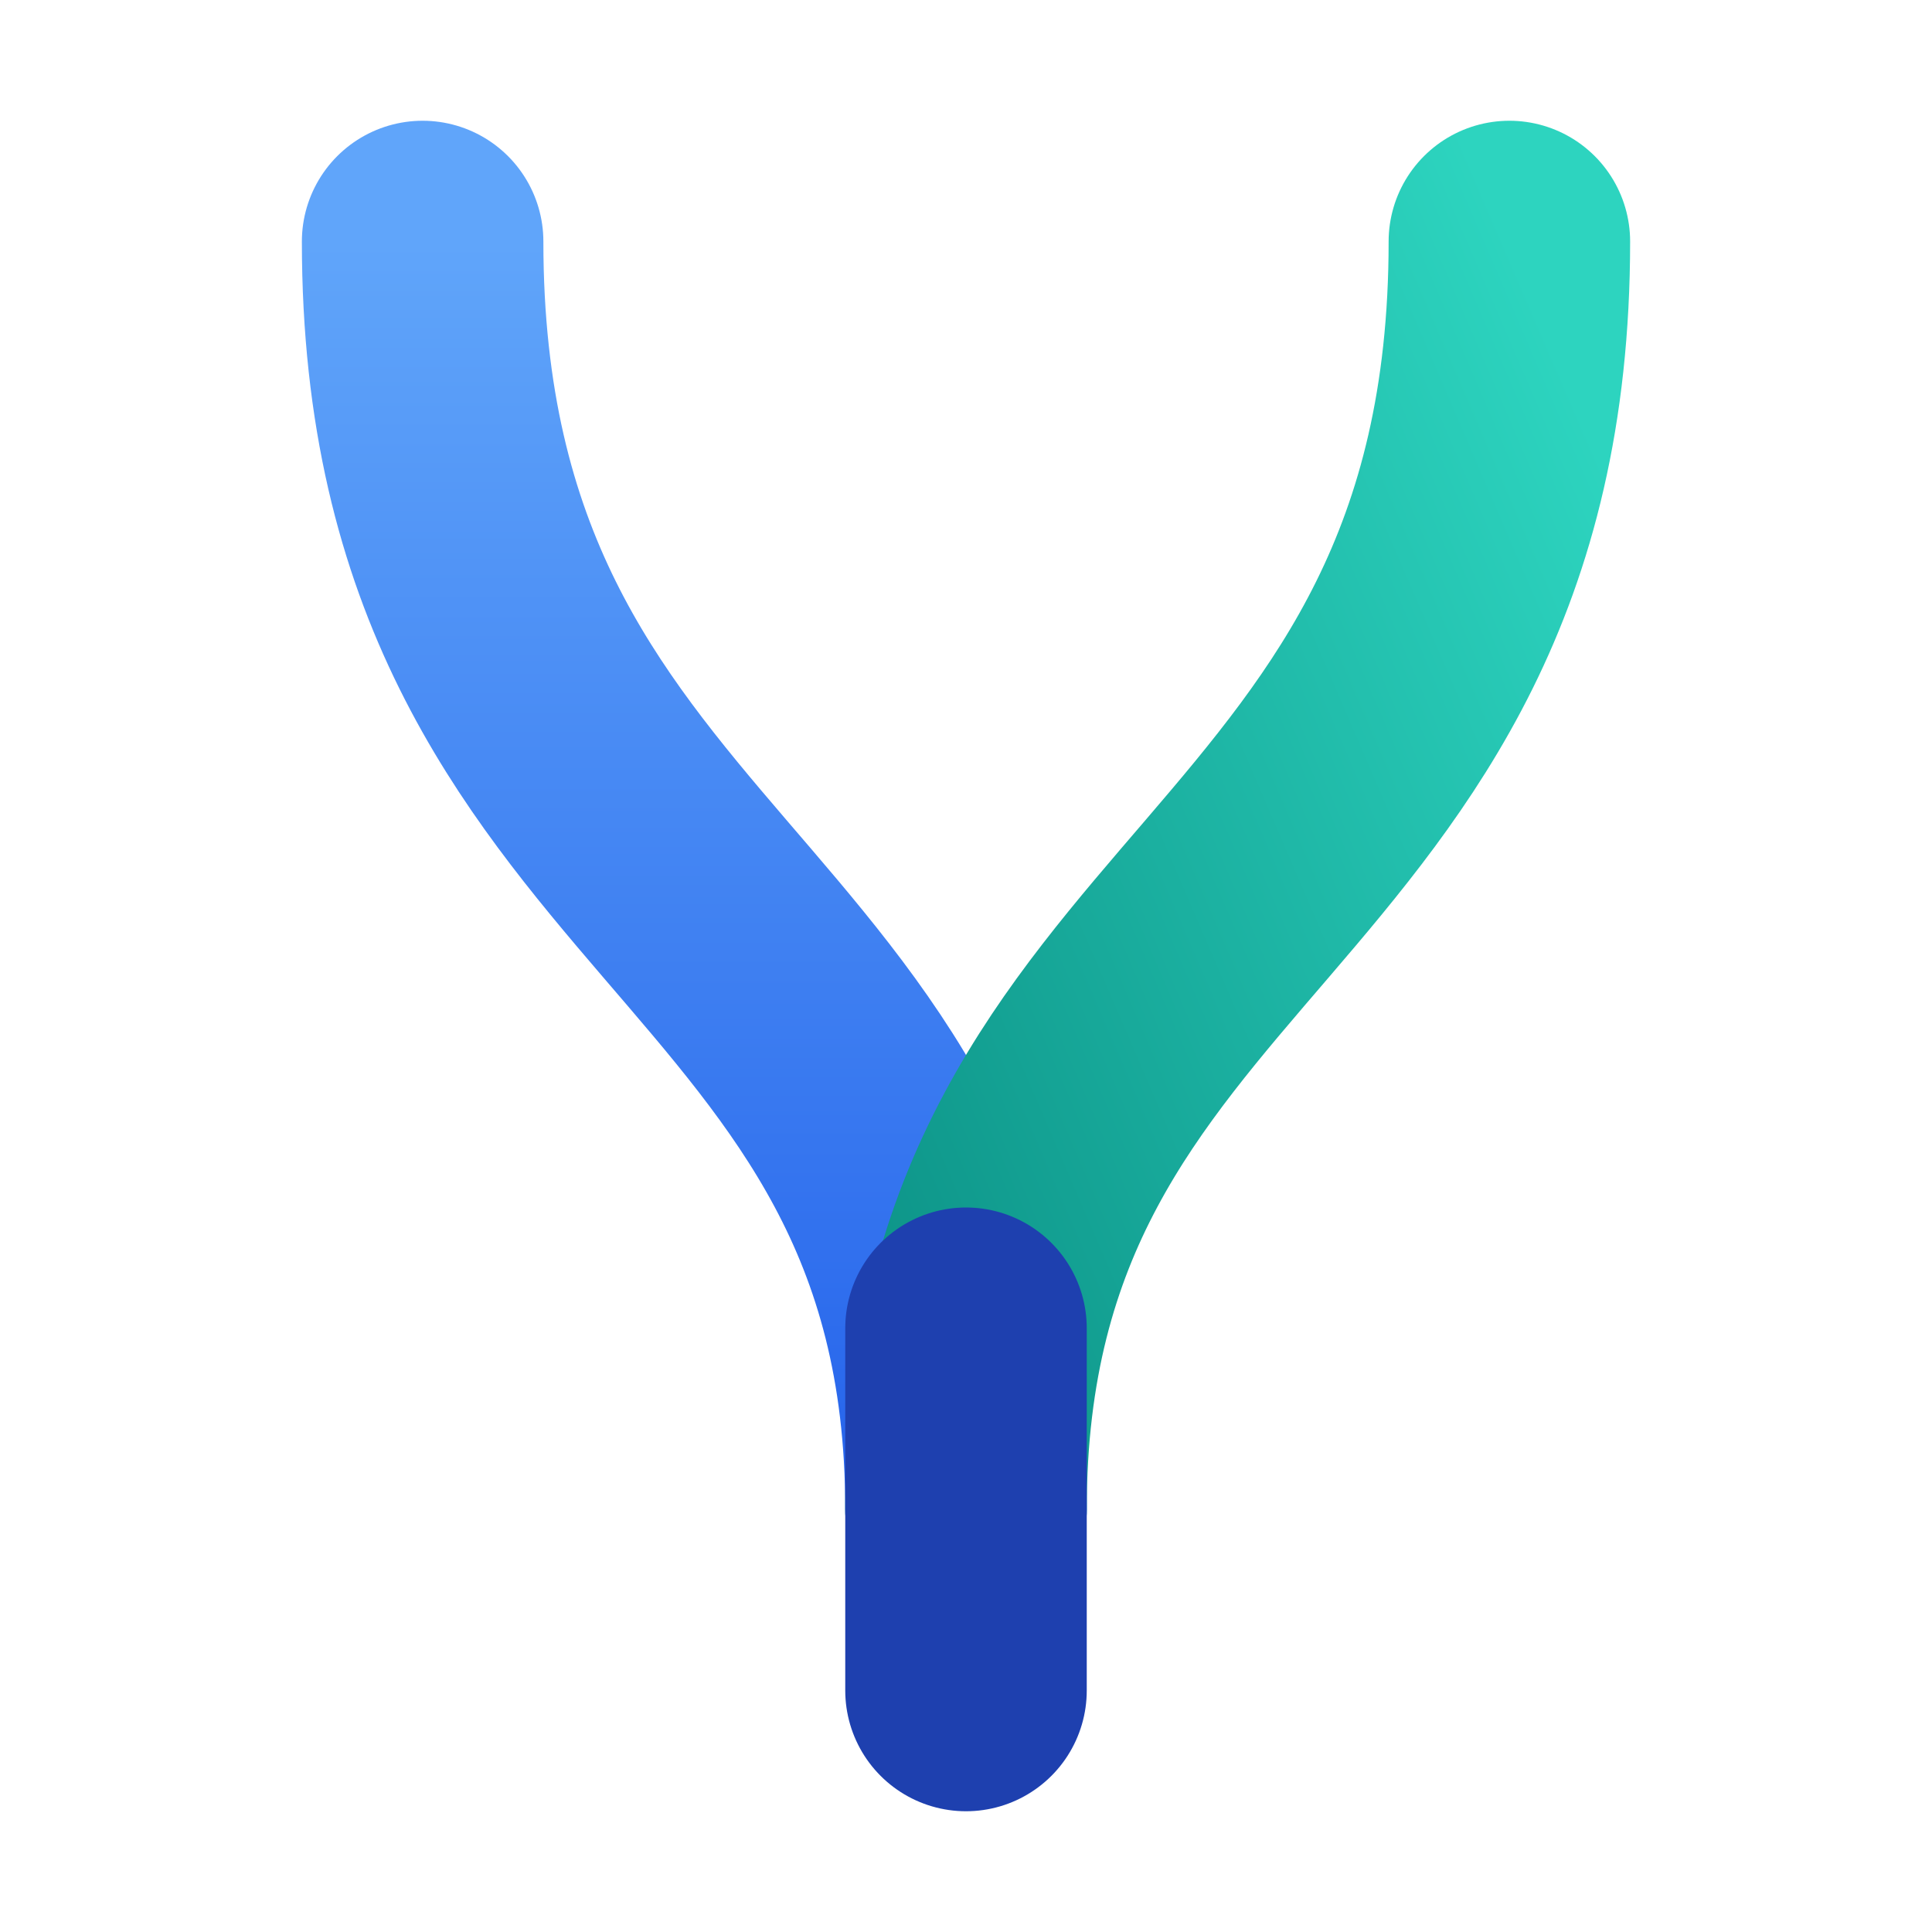
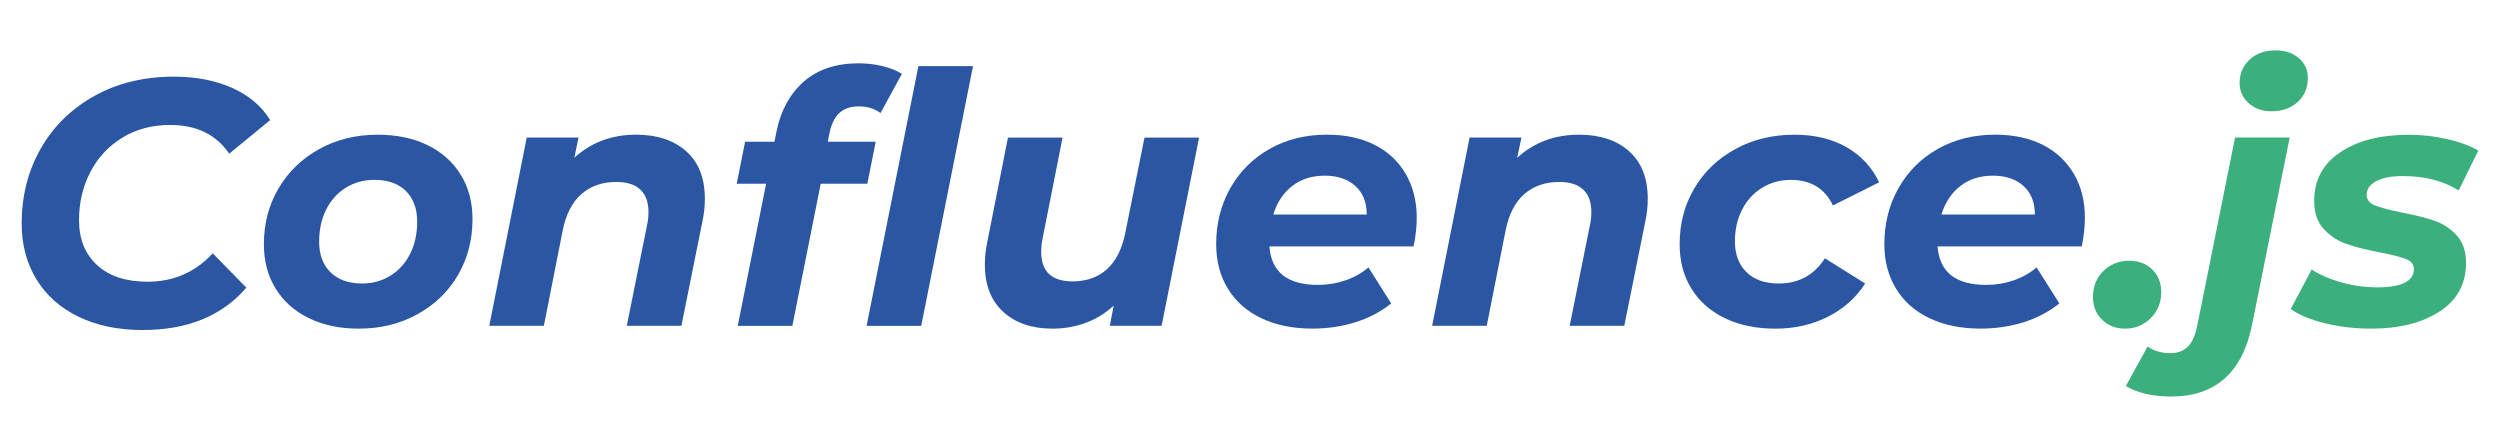
- <svg xmlns="http://www.w3.org/2000/svg" viewBox="0 0 64 64" width="64" height="64" role="img" aria-label="confluence.js">
-   <defs>
-     <linearGradient id="cfjs-a" x1="0" y1="0" x2="0" y2="1">
-       <stop offset="0%" stop-color="#60a5fa" />
-       <stop offset="100%" stop-color="#2563eb" />
-     </linearGradient>
-     <linearGradient id="cfjs-b" x1="1" y1="0" x2="0" y2="1">
-       <stop offset="0%" stop-color="#2dd4bf" />
-       <stop offset="100%" stop-color="#0d9488" />
-     </linearGradient>
-   </defs>
-   <path d="M14 8 C14 30 32 30 32 50" fill="none" stroke="url(#cfjs-a)" stroke-width="8" stroke-linecap="round" />
-   <path d="M50 8 C50 30 32 30 32 50" fill="none" stroke="url(#cfjs-b)" stroke-width="8" stroke-linecap="round" />
-   <path d="M32 44 L32 56" fill="none" stroke="#1e40af" stroke-width="8" stroke-linecap="round" />
+ <svg xmlns="http://www.w3.org/2000/svg" version="1.0" x="0px" y="0px" viewBox="0 0 700 121.94" style="enable-background:new 0 0 700 121.94;" xml:space="preserve">
+   <style type="text/css">
+ 	.st0{fill:#2A56A3;}
+ 	.st1{fill:#3BB07D;}
+ </style>
+   <g>
+     <path class="st0" d="M22,88.69c-5.13-2.48-9.06-5.98-11.81-10.49c-2.74-4.51-4.12-9.7-4.12-15.58c0-7.77,1.78-14.78,5.34-21.02   c3.56-6.24,8.58-11.15,15.04-14.75c6.47-3.59,13.88-5.39,22.25-5.39c6.14,0,11.56,1.05,16.27,3.14c4.7,2.09,8.26,5.1,10.68,9.02   l-11.47,9.41c-3.66-5.36-9.18-8.04-16.56-8.04c-5.03,0-9.47,1.18-13.33,3.53c-3.86,2.35-6.84,5.55-8.97,9.6   c-2.12,4.05-3.19,8.56-3.19,13.52c0,5.29,1.68,9.49,5.05,12.59c3.36,3.1,8.08,4.65,14.16,4.65c7.25,0,13.33-2.65,18.23-7.94   l9.41,9.6c-6.8,7.91-16.46,11.86-29.01,11.86C33.12,92.41,27.13,91.17,22,88.69z" />
+     <path class="st0" d="M86.48,89.08c-4.02-1.96-7.12-4.72-9.31-8.28c-2.19-3.56-3.28-7.69-3.28-12.4c0-5.81,1.37-11.04,4.12-15.68   c2.74-4.64,6.53-8.3,11.37-10.98c4.83-2.68,10.29-4.02,16.37-4.02c5.36,0,10.03,0.98,14.01,2.94c3.98,1.96,7.07,4.72,9.26,8.28   c2.19,3.56,3.28,7.69,3.28,12.4c0,5.82-1.36,11.04-4.07,15.68c-2.71,4.64-6.5,8.3-11.37,10.98c-4.87,2.68-10.34,4.02-16.42,4.02   C95.15,92.02,90.5,91.04,86.48,89.08z M109.36,77.17c2.35-1.47,4.18-3.51,5.49-6.12c1.31-2.61,1.96-5.62,1.96-9.02   c0-3.59-1.05-6.43-3.14-8.53c-2.09-2.09-5.03-3.14-8.82-3.14c-3.01,0-5.68,0.74-8.04,2.21c-2.35,1.47-4.18,3.51-5.49,6.12   c-1.31,2.61-1.96,5.62-1.96,9.02c0,3.59,1.06,6.44,3.19,8.53c2.12,2.09,5.08,3.14,8.87,3.14   C104.36,79.38,107.01,78.64,109.36,77.17z" />
+     <path class="st0" d="M192.17,42.38c3.46,3.1,5.19,7.53,5.19,13.28c0,2.16-0.23,4.28-0.69,6.37l-5.88,29.2h-15.29l5.68-28.22   c0.26-1.11,0.39-2.32,0.39-3.63c0-2.74-0.75-4.83-2.25-6.27c-1.5-1.44-3.76-2.16-6.76-2.16c-3.92,0-7.17,1.13-9.75,3.38   c-2.58,2.25-4.33,5.63-5.24,10.14l-5.29,26.75H137l10.49-52.72h14.5l-1.18,5.68c4.7-4.31,10.49-6.47,17.35-6.47   C184.04,37.73,188.71,39.28,192.17,42.38z" />
+     <path class="st0" d="M234.95,31.7c-1.34,1.27-2.27,3.28-2.79,6.03l-0.39,1.96h13.43l-2.35,11.76H229.8l-7.94,39.79h-15.29   l7.94-39.79h-8.23l2.35-11.76h8.23l0.59-3.04c1.24-5.88,3.81-10.5,7.69-13.87c3.89-3.36,8.97-5.05,15.24-5.05   c2.35,0,4.59,0.26,6.71,0.78c2.12,0.52,3.94,1.24,5.44,2.16l-5.98,10.98c-1.63-1.24-3.66-1.86-6.08-1.86   C238.13,29.79,236.29,30.42,234.95,31.7z M257.15,18.52h15.29l-14.5,72.72h-15.29L257.15,18.52z" />
+     <path class="st0" d="M335.74,38.51l-10.49,52.72h-14.5l1.08-5.68c-2.29,2.16-4.9,3.77-7.84,4.85s-6.04,1.62-9.31,1.62   c-5.75,0-10.34-1.57-13.77-4.7c-3.43-3.14-5.15-7.55-5.15-13.23c0-2.16,0.23-4.28,0.69-6.37l5.78-29.2h15.29l-5.59,28.22   c-0.26,1.24-0.39,2.52-0.39,3.82c0,5.49,2.94,8.23,8.82,8.23c3.85,0,7.04-1.13,9.56-3.38c2.51-2.25,4.23-5.63,5.15-10.14   l5.39-26.75H335.74z" />
+     <path class="st0" d="M395.81,68.99h-40.38c0.52,7.19,5.06,10.78,13.62,10.78c2.68,0,5.24-0.42,7.69-1.27   c2.45-0.85,4.59-2.06,6.42-3.63l6.37,10.09c-2.94,2.35-6.31,4.12-10.09,5.29s-7.78,1.76-11.96,1.76c-5.42,0-10.18-0.96-14.26-2.89   c-4.08-1.93-7.22-4.69-9.41-8.28c-2.19-3.59-3.28-7.74-3.28-12.45c0-5.81,1.32-11.06,3.97-15.73c2.65-4.67,6.32-8.33,11.02-10.98   c4.7-2.65,10.06-3.97,16.07-3.97c5.1,0,9.52,0.95,13.28,2.84c3.76,1.9,6.66,4.61,8.72,8.13c2.06,3.53,3.09,7.61,3.09,12.25   C396.7,63.37,396.4,66.05,395.81,68.99z M361.81,52.08c-2.48,1.93-4.25,4.59-5.29,7.99h26.17c0-3.4-1.06-6.06-3.19-7.99   c-2.12-1.93-4.98-2.89-8.57-2.89C367.33,49.19,364.29,50.16,361.81,52.08z" />
+     <path class="st0" d="M456.18,42.38c3.46,3.1,5.19,7.53,5.19,13.28c0,2.16-0.23,4.28-0.69,6.37l-5.88,29.2h-15.29l5.68-28.22   c0.26-1.11,0.39-2.32,0.39-3.63c0-2.74-0.75-4.83-2.25-6.27c-1.5-1.44-3.76-2.16-6.76-2.16c-3.92,0-7.17,1.13-9.75,3.38   s-4.33,5.63-5.24,10.14l-5.29,26.75h-15.29l10.49-52.72H426l-1.18,5.68c4.7-4.31,10.49-6.47,17.35-6.47   C448.05,37.73,452.72,39.28,456.18,42.38z" />
+     <path class="st0" d="M482.94,89.08c-4.05-1.96-7.17-4.72-9.36-8.28c-2.19-3.56-3.28-7.69-3.28-12.4c0-5.81,1.37-11.04,4.12-15.68   c2.74-4.64,6.57-8.3,11.47-10.98c4.9-2.68,10.42-4.02,16.56-4.02c5.62,0,10.47,1.16,14.55,3.48c4.08,2.32,7.14,5.6,9.16,9.85   l-12.94,6.47c-2.29-4.77-6.21-7.15-11.76-7.15c-3.01,0-5.7,0.74-8.08,2.21c-2.39,1.47-4.25,3.51-5.59,6.12   c-1.34,2.61-2.01,5.59-2.01,8.92c0,3.59,1.08,6.45,3.23,8.58c2.16,2.12,5.16,3.18,9.02,3.18c5.62,0,9.93-2.35,12.94-7.06   l11.27,7.06c-2.55,3.99-6.03,7.09-10.44,9.31c-4.41,2.22-9.29,3.33-14.65,3.33C491.72,92.02,486.99,91.04,482.94,89.08z" />
+     <path class="st0" d="M582.9,68.99h-40.38c0.52,7.19,5.06,10.78,13.62,10.78c2.68,0,5.24-0.42,7.69-1.27   c2.45-0.85,4.59-2.06,6.42-3.63l6.37,10.09c-2.94,2.35-6.31,4.12-10.09,5.29s-7.78,1.76-11.96,1.76c-5.42,0-10.18-0.96-14.26-2.89   c-4.08-1.93-7.22-4.69-9.41-8.28c-2.19-3.59-3.28-7.74-3.28-12.45c0-5.81,1.32-11.06,3.97-15.73c2.65-4.67,6.32-8.33,11.02-10.98   c4.7-2.65,10.06-3.97,16.07-3.97c5.1,0,9.52,0.95,13.28,2.84c3.76,1.9,6.66,4.61,8.72,8.13c2.06,3.53,3.09,7.61,3.09,12.25   C583.78,63.37,583.48,66.05,582.9,68.99z M548.89,52.08c-2.48,1.93-4.25,4.59-5.29,7.99h26.17c0-3.4-1.06-6.06-3.19-7.99   c-2.12-1.93-4.98-2.89-8.57-2.89C554.41,49.19,551.37,50.16,548.89,52.08z" />
+     <path class="st1" d="M588.58,89.52c-1.7-1.67-2.55-3.77-2.55-6.32c0-3,0.98-5.45,2.94-7.35c1.96-1.89,4.38-2.84,7.25-2.84   c2.61,0,4.75,0.82,6.42,2.45c1.67,1.63,2.5,3.76,2.5,6.37c0,2.94-1,5.38-2.99,7.3c-1.99,1.93-4.36,2.89-7.1,2.89   C592.43,92.02,590.28,91.18,588.58,89.52z" />
+     <path class="st1" d="M595.24,108.09l6.08-11.07c1.76,1.24,3.89,1.86,6.37,1.86c2.09,0,3.74-0.62,4.95-1.86   c1.21-1.24,2.07-3.2,2.6-5.88l10.58-52.63h15.29l-10.49,52.23c-2.68,13.52-10.26,20.29-22.74,20.29   C602.79,111.03,598.57,110.05,595.24,108.09z M629.59,28.86c-1.67-1.53-2.5-3.41-2.5-5.64c0-2.61,0.93-4.79,2.79-6.52   c1.86-1.73,4.29-2.6,7.3-2.6c2.68,0,4.85,0.73,6.52,2.21c1.67,1.47,2.5,3.28,2.5,5.44c0,2.81-0.95,5.08-2.84,6.81   c-1.9,1.73-4.35,2.6-7.35,2.6C633.4,31.16,631.26,30.39,629.59,28.86z" />
+     <path class="st1" d="M650.95,90.5c-4.08-1.01-7.27-2.33-9.55-3.97l5.88-11.07c2.29,1.5,5.08,2.71,8.38,3.63   c3.3,0.92,6.62,1.37,9.95,1.37c3.46,0,6.04-0.44,7.74-1.32c1.7-0.88,2.55-2.14,2.55-3.77c0-1.31-0.75-2.25-2.25-2.84   c-1.5-0.59-3.92-1.21-7.25-1.86c-3.79-0.72-6.91-1.5-9.36-2.35c-2.45-0.85-4.57-2.24-6.37-4.17c-1.8-1.93-2.7-4.56-2.7-7.89   c0-5.81,2.43-10.35,7.3-13.62c4.87-3.27,11.25-4.9,19.16-4.9c3.66,0,7.22,0.39,10.68,1.18c3.46,0.78,6.4,1.86,8.82,3.23   l-5.49,11.17c-4.31-2.68-9.51-4.02-15.58-4.02c-3.33,0-5.87,0.49-7.6,1.47c-1.73,0.98-2.6,2.22-2.6,3.72   c0,1.37,0.75,2.37,2.25,2.99c1.5,0.62,4.02,1.29,7.55,2.01c3.72,0.72,6.78,1.49,9.16,2.3c2.38,0.82,4.46,2.17,6.22,4.07   c1.76,1.9,2.65,4.48,2.65,7.74c0,5.88-2.47,10.42-7.4,13.62c-4.93,3.2-11.32,4.8-19.16,4.8C659.37,92.02,655.04,91.51,650.95,90.5z   " />
+   </g>
</svg>
